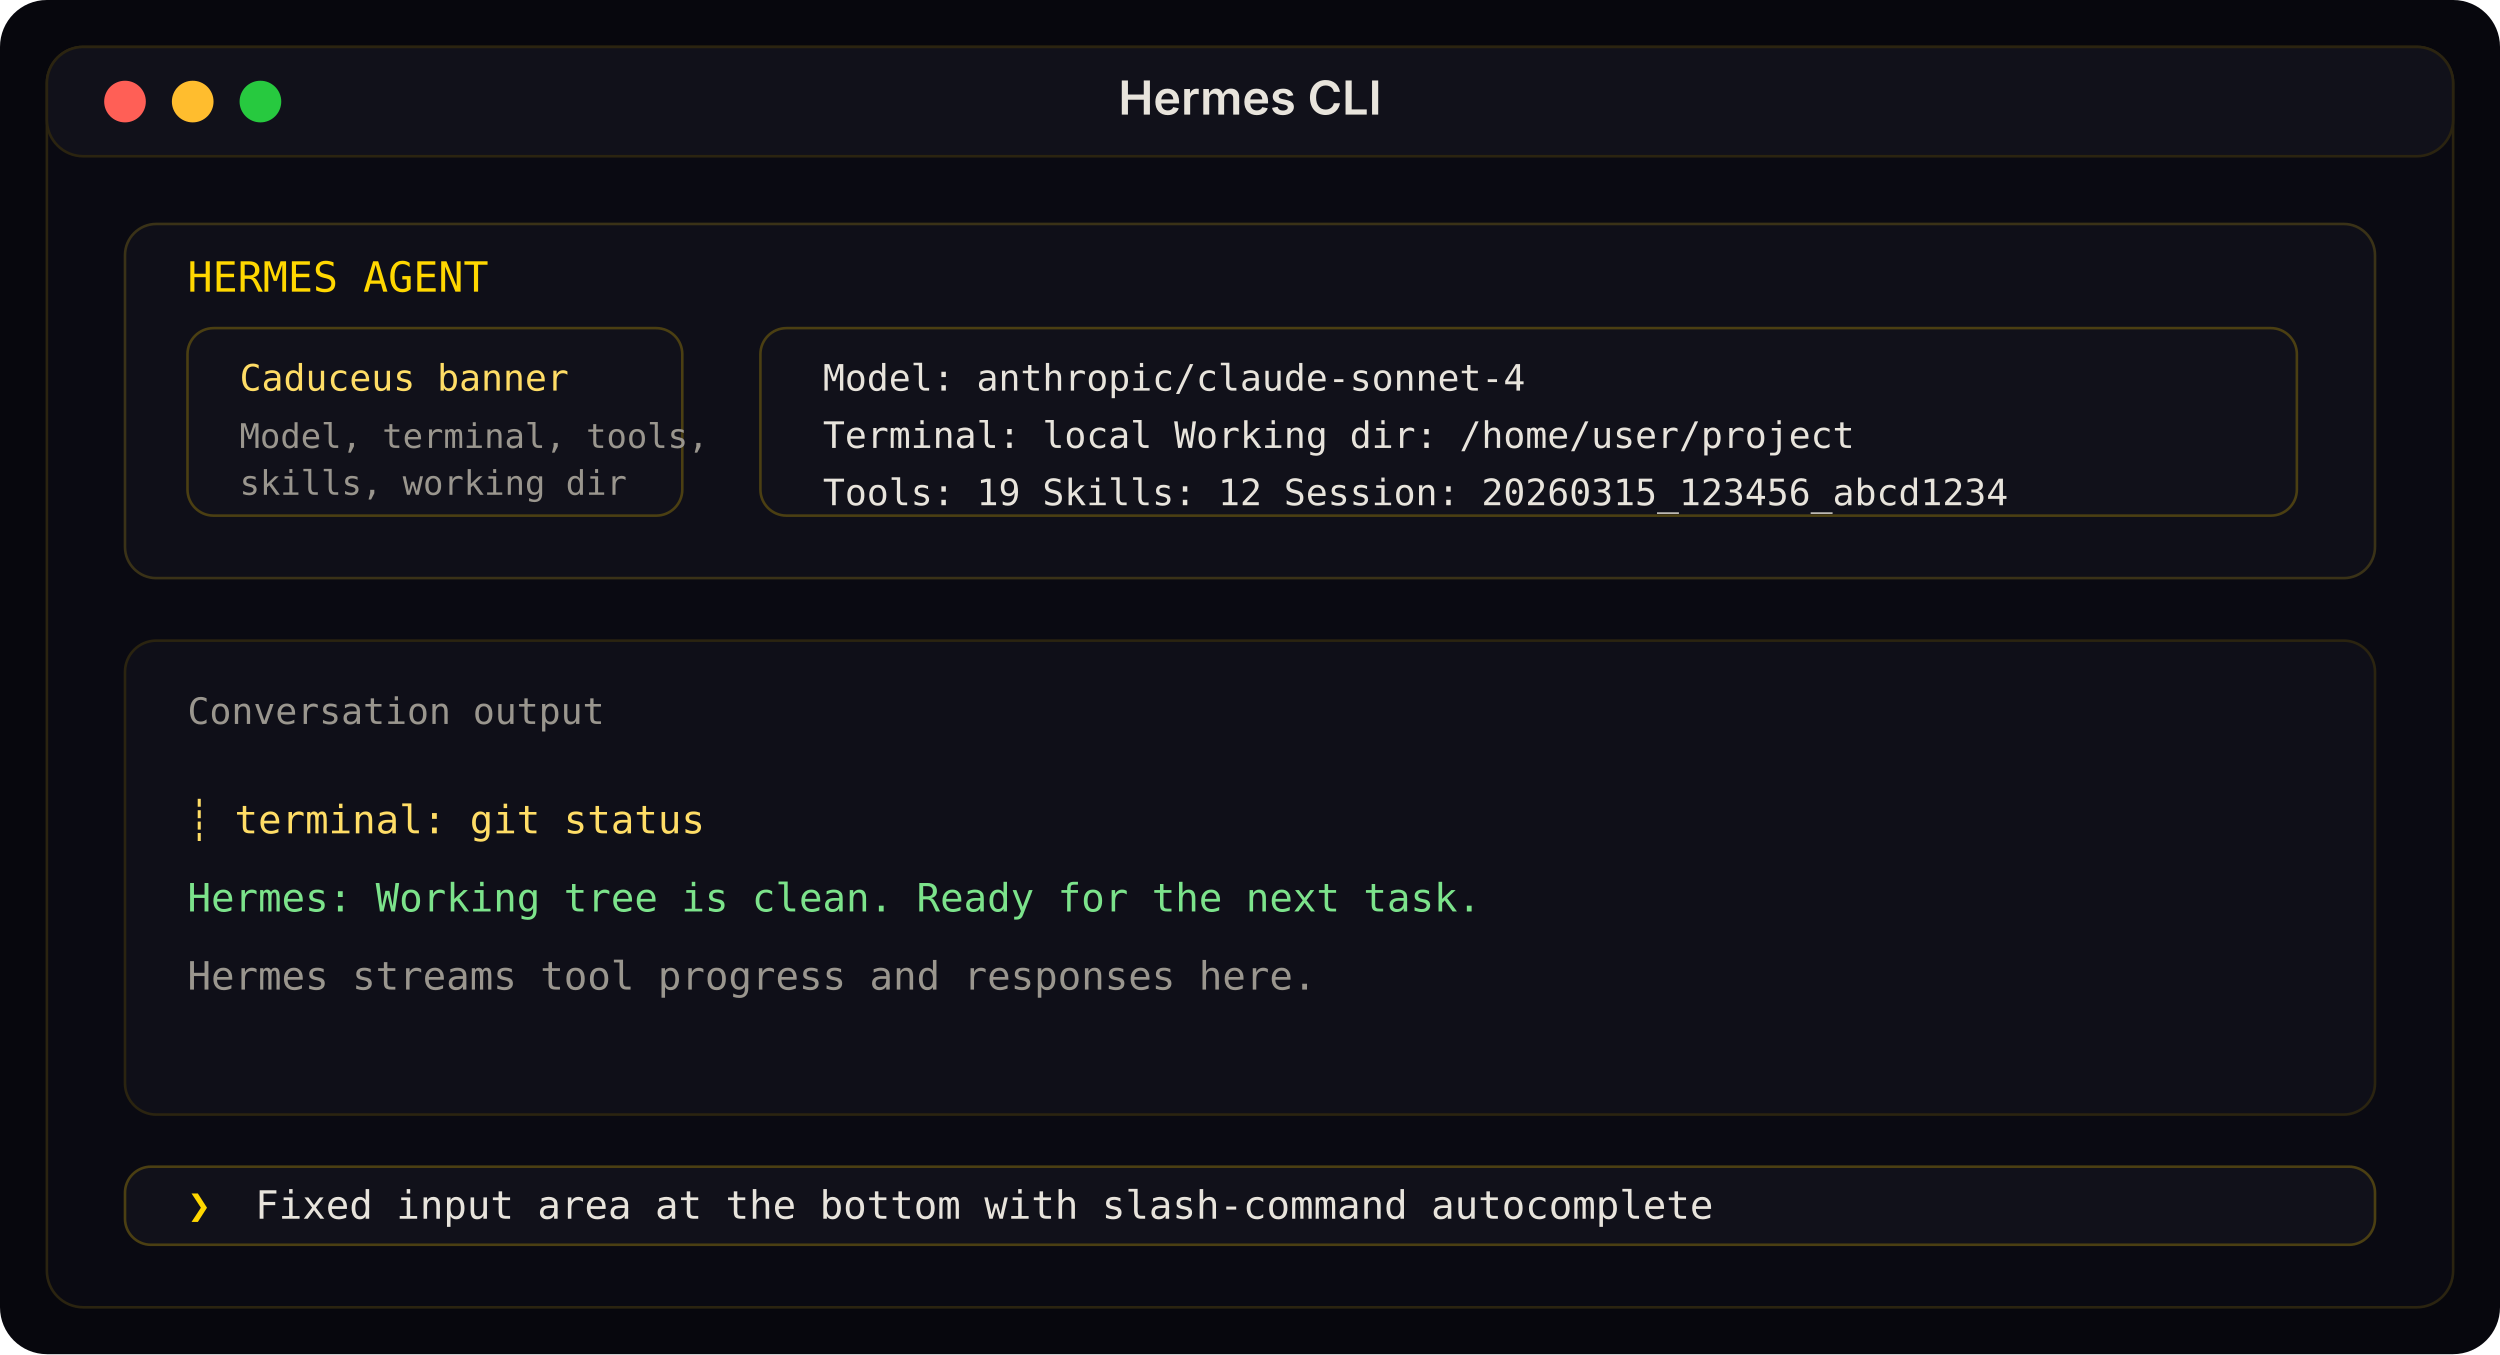
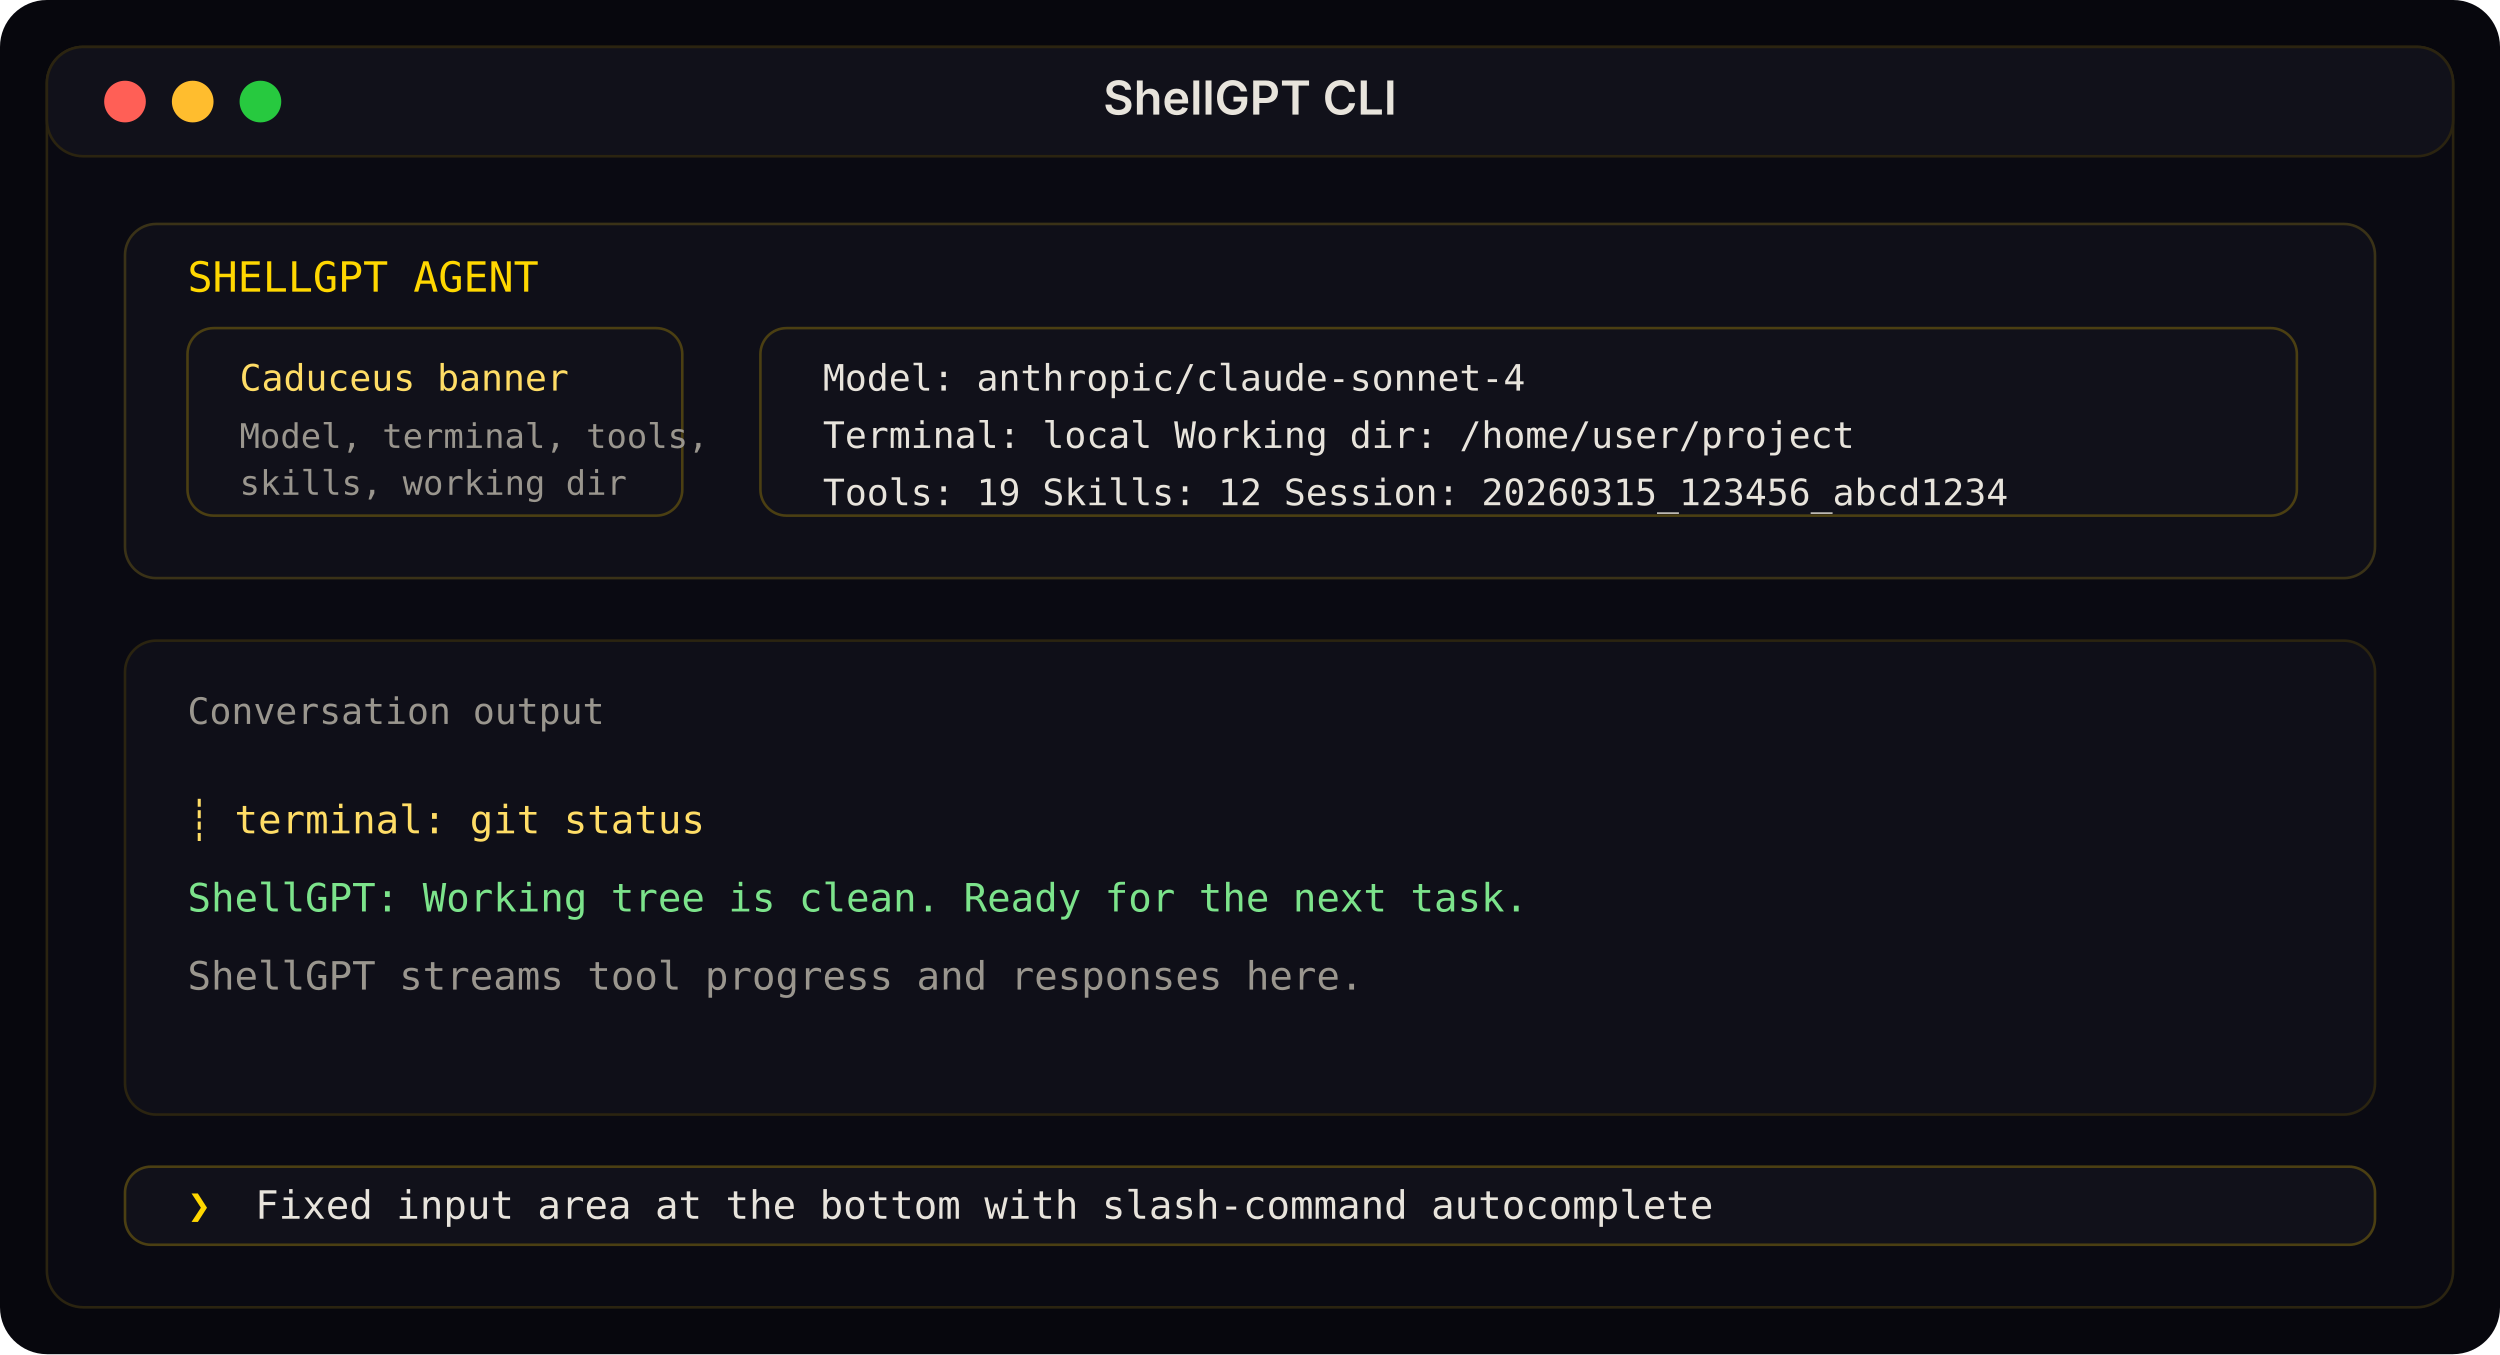
<svg xmlns="http://www.w3.org/2000/svg" width="960" height="520" viewBox="0 0 960 520" role="img" aria-labelledby="title desc">
  <rect width="960" height="520" rx="18" fill="#07070d" />
  <rect x="18" y="18" width="924" height="484" rx="14" fill="#0a0a12" stroke="#2b2410" />
  <rect x="18" y="18" width="924" height="42" rx="14" fill="#11111a" stroke="#2b2410" />
  <circle cx="48" cy="39" r="8" fill="#ff5f56" />
  <circle cx="74" cy="39" r="8" fill="#ffbd2e" />
  <circle cx="100" cy="39" r="8" fill="#27c93f" />
-   <text x="480" y="44" text-anchor="middle" fill="#e8e4dc" font-family="Inter, sans-serif" font-size="18" font-weight="600">Hermes CLI</text>
+   <text x="480" y="44" text-anchor="middle" fill="#e8e4dc" font-family="Inter, sans-serif" font-size="18" font-weight="600">ShellGPT CLI</text>
  <rect x="48" y="86" width="864" height="136" rx="12" fill="#0f0f18" stroke="#3a3217" />
-   <text x="72" y="112" fill="#ffd700" font-family="JetBrains Mono, monospace" font-size="16">HERMES AGENT</text>
+   <text x="72" y="112" fill="#ffd700" font-family="JetBrains Mono, monospace" font-size="16">SHELLGPT AGENT</text>
  <rect x="72" y="126" width="190" height="72" rx="10" fill="#11111a" stroke="#4b3f12" />
  <text x="92" y="150" fill="#ffdd66" font-family="JetBrains Mono, monospace" font-size="14">Caduceus banner</text>
  <text x="92" y="172" fill="#9a968e" font-family="JetBrains Mono, monospace" font-size="13">Model, terminal, tools,</text>
  <text x="92" y="190" fill="#9a968e" font-family="JetBrains Mono, monospace" font-size="13">skills, working dir</text>
  <rect x="292" y="126" width="590" height="72" rx="10" fill="#11111a" stroke="#4b3f12" />
  <text x="316" y="150" fill="#e8e4dc" font-family="JetBrains Mono, monospace" font-size="14">Model: anthropic/claude-sonnet-4</text>
  <text x="316" y="172" fill="#e8e4dc" font-family="JetBrains Mono, monospace" font-size="14">Terminal: local   Working dir: /home/user/project</text>
  <text x="316" y="194" fill="#e8e4dc" font-family="JetBrains Mono, monospace" font-size="14">Tools: 19   Skills: 12   Session: 20260315_123456_abcd1234</text>
  <rect x="48" y="246" width="864" height="182" rx="12" fill="#0f0f18" stroke="#2b2410" />
  <text x="72" y="278" fill="#9a968e" font-family="JetBrains Mono, monospace" font-size="14">Conversation output</text>
  <text x="72" y="320" fill="#ffdd66" font-family="JetBrains Mono, monospace" font-size="15">┊ terminal: git status</text>
-   <text x="72" y="350" fill="#7ce38b" font-family="JetBrains Mono, monospace" font-size="15">Hermes: Working tree is clean. Ready for the next task.</text>
-   <text x="72" y="380" fill="#9a968e" font-family="JetBrains Mono, monospace" font-size="15">Hermes streams tool progress and responses here.</text>
+   <text x="72" y="350" fill="#7ce38b" font-family="JetBrains Mono, monospace" font-size="15">ShellGPT: Working tree is clean. Ready for the next task.</text>
+   <text x="72" y="380" fill="#9a968e" font-family="JetBrains Mono, monospace" font-size="15">ShellGPT streams tool progress and responses here.</text>
  <rect x="48" y="448" width="864" height="30" rx="10" fill="#11111a" stroke="#4b3f12" />
  <text x="72" y="468" fill="#ffd700" font-family="JetBrains Mono, monospace" font-size="15">❯</text>
  <text x="98" y="468" fill="#e8e4dc" font-family="JetBrains Mono, monospace" font-size="15">Fixed input area at the bottom with slash-command autocomplete</text>
</svg>
